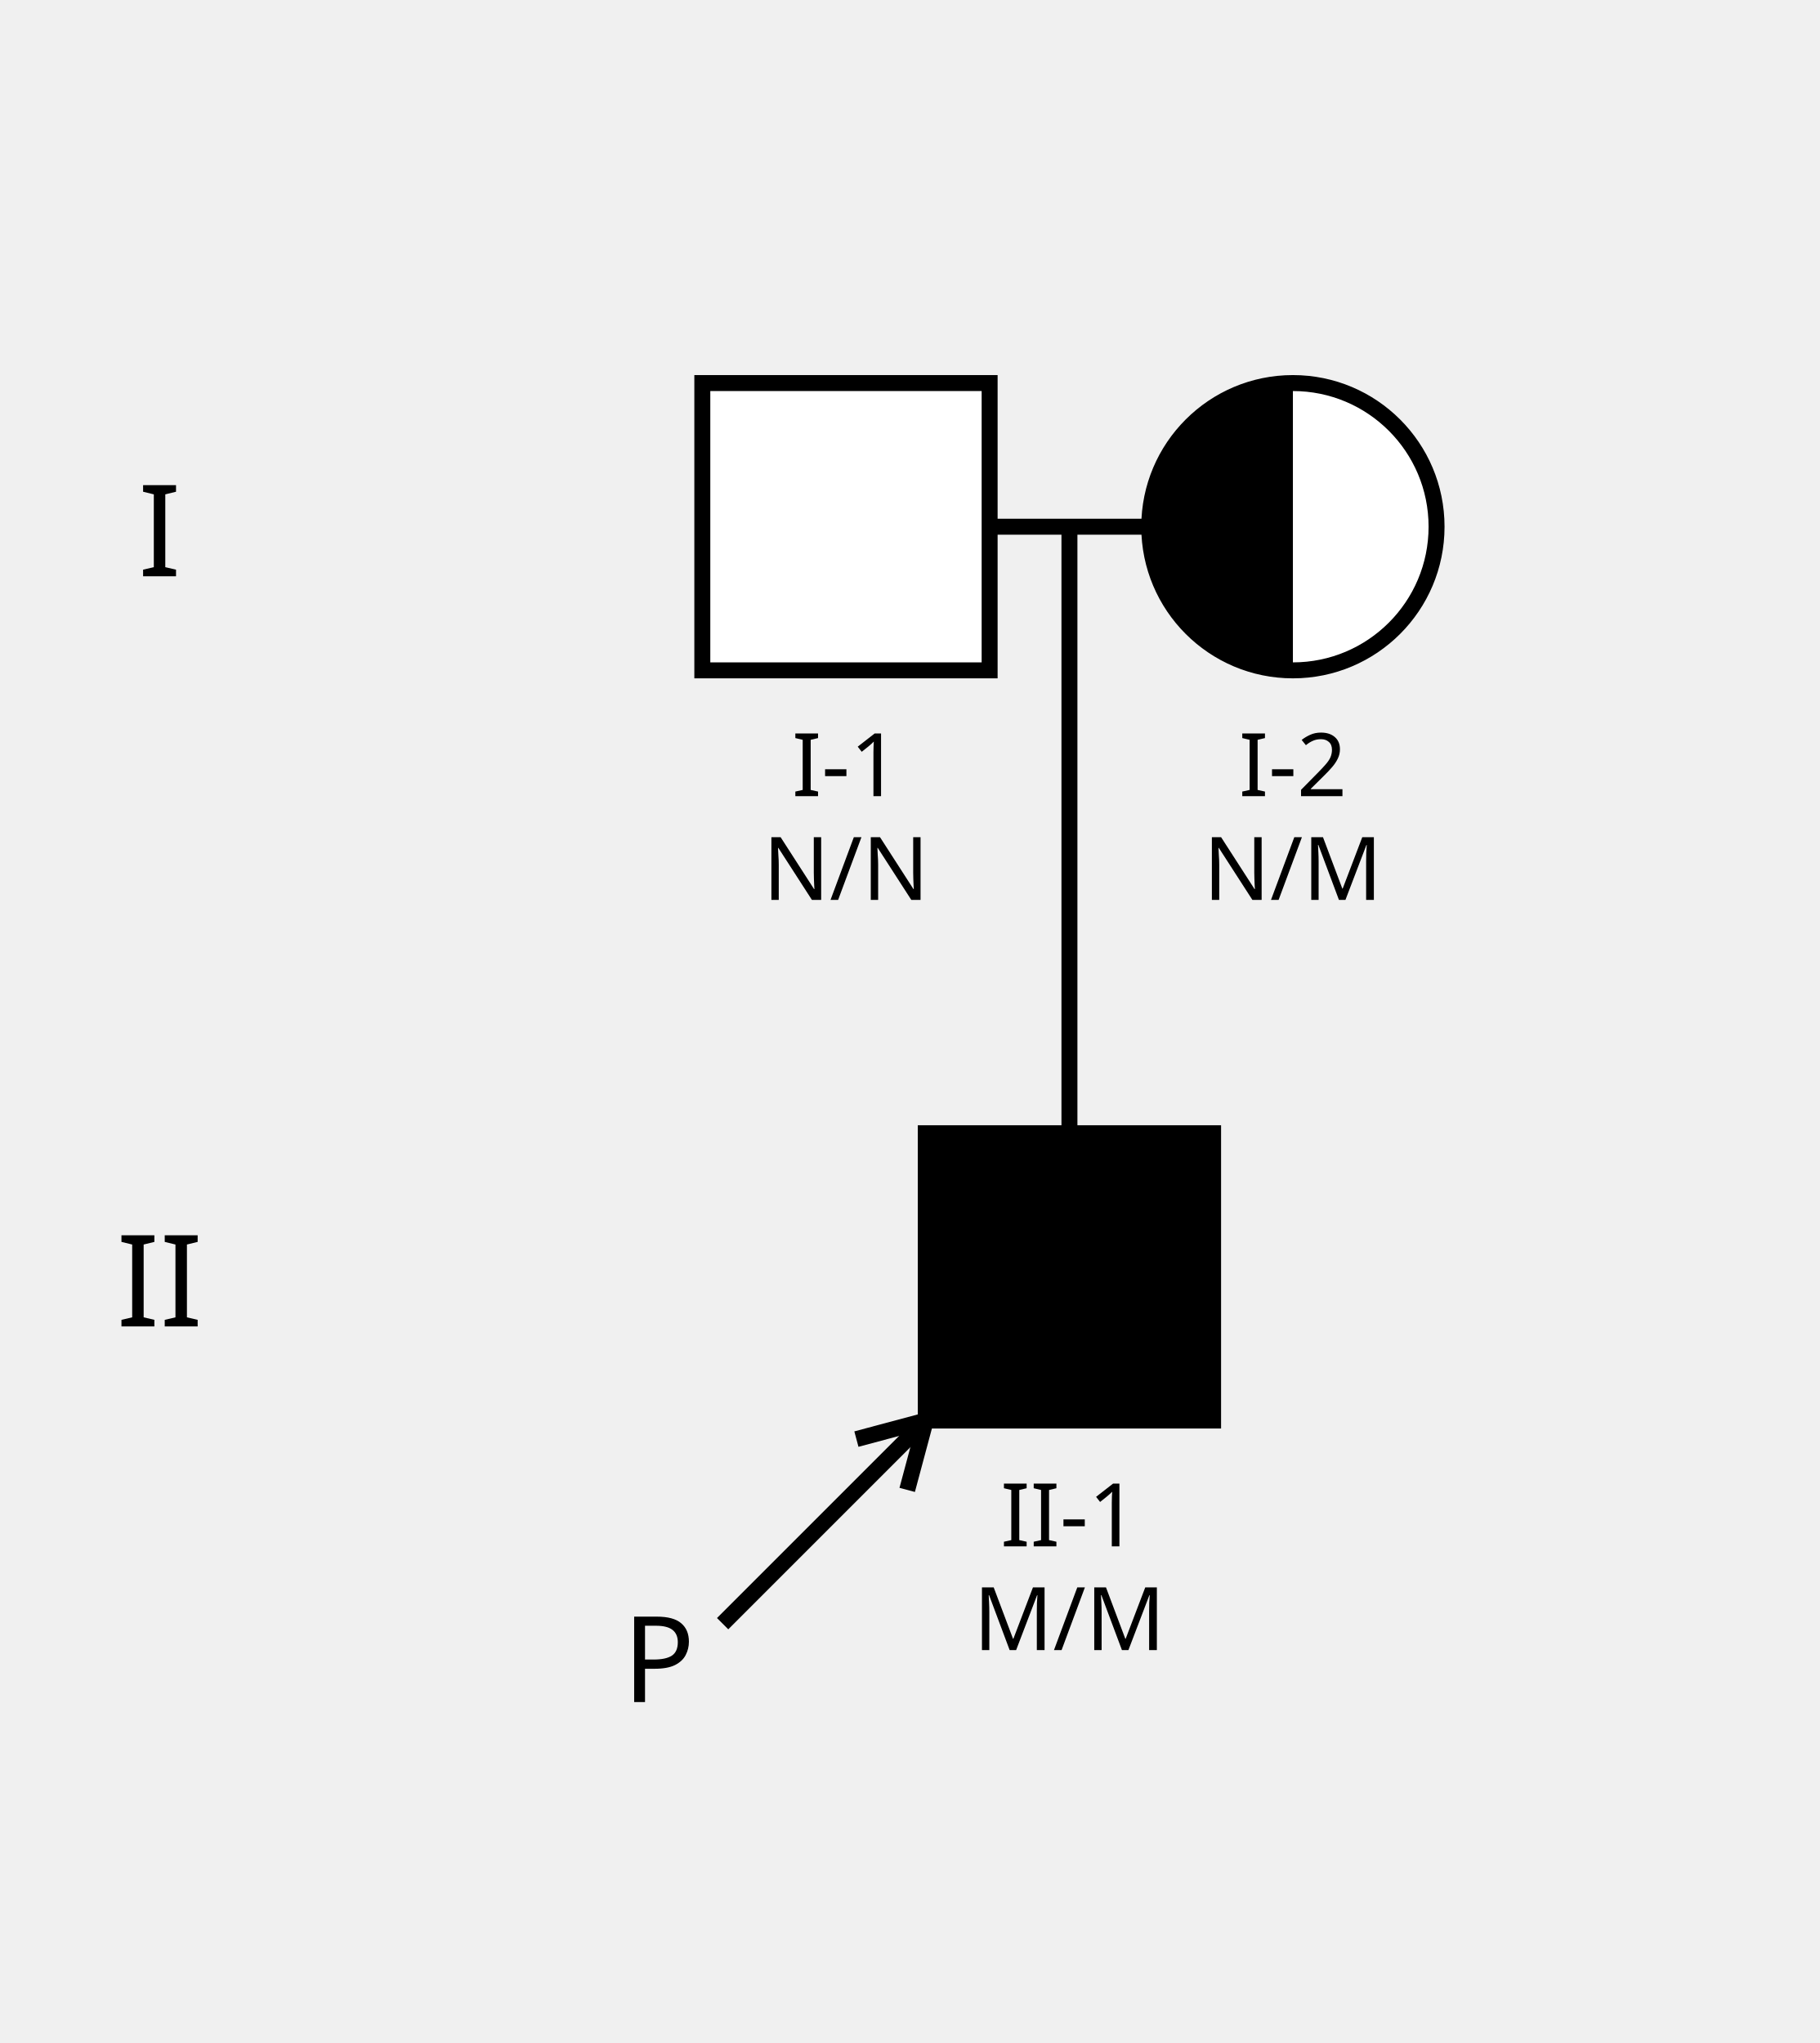
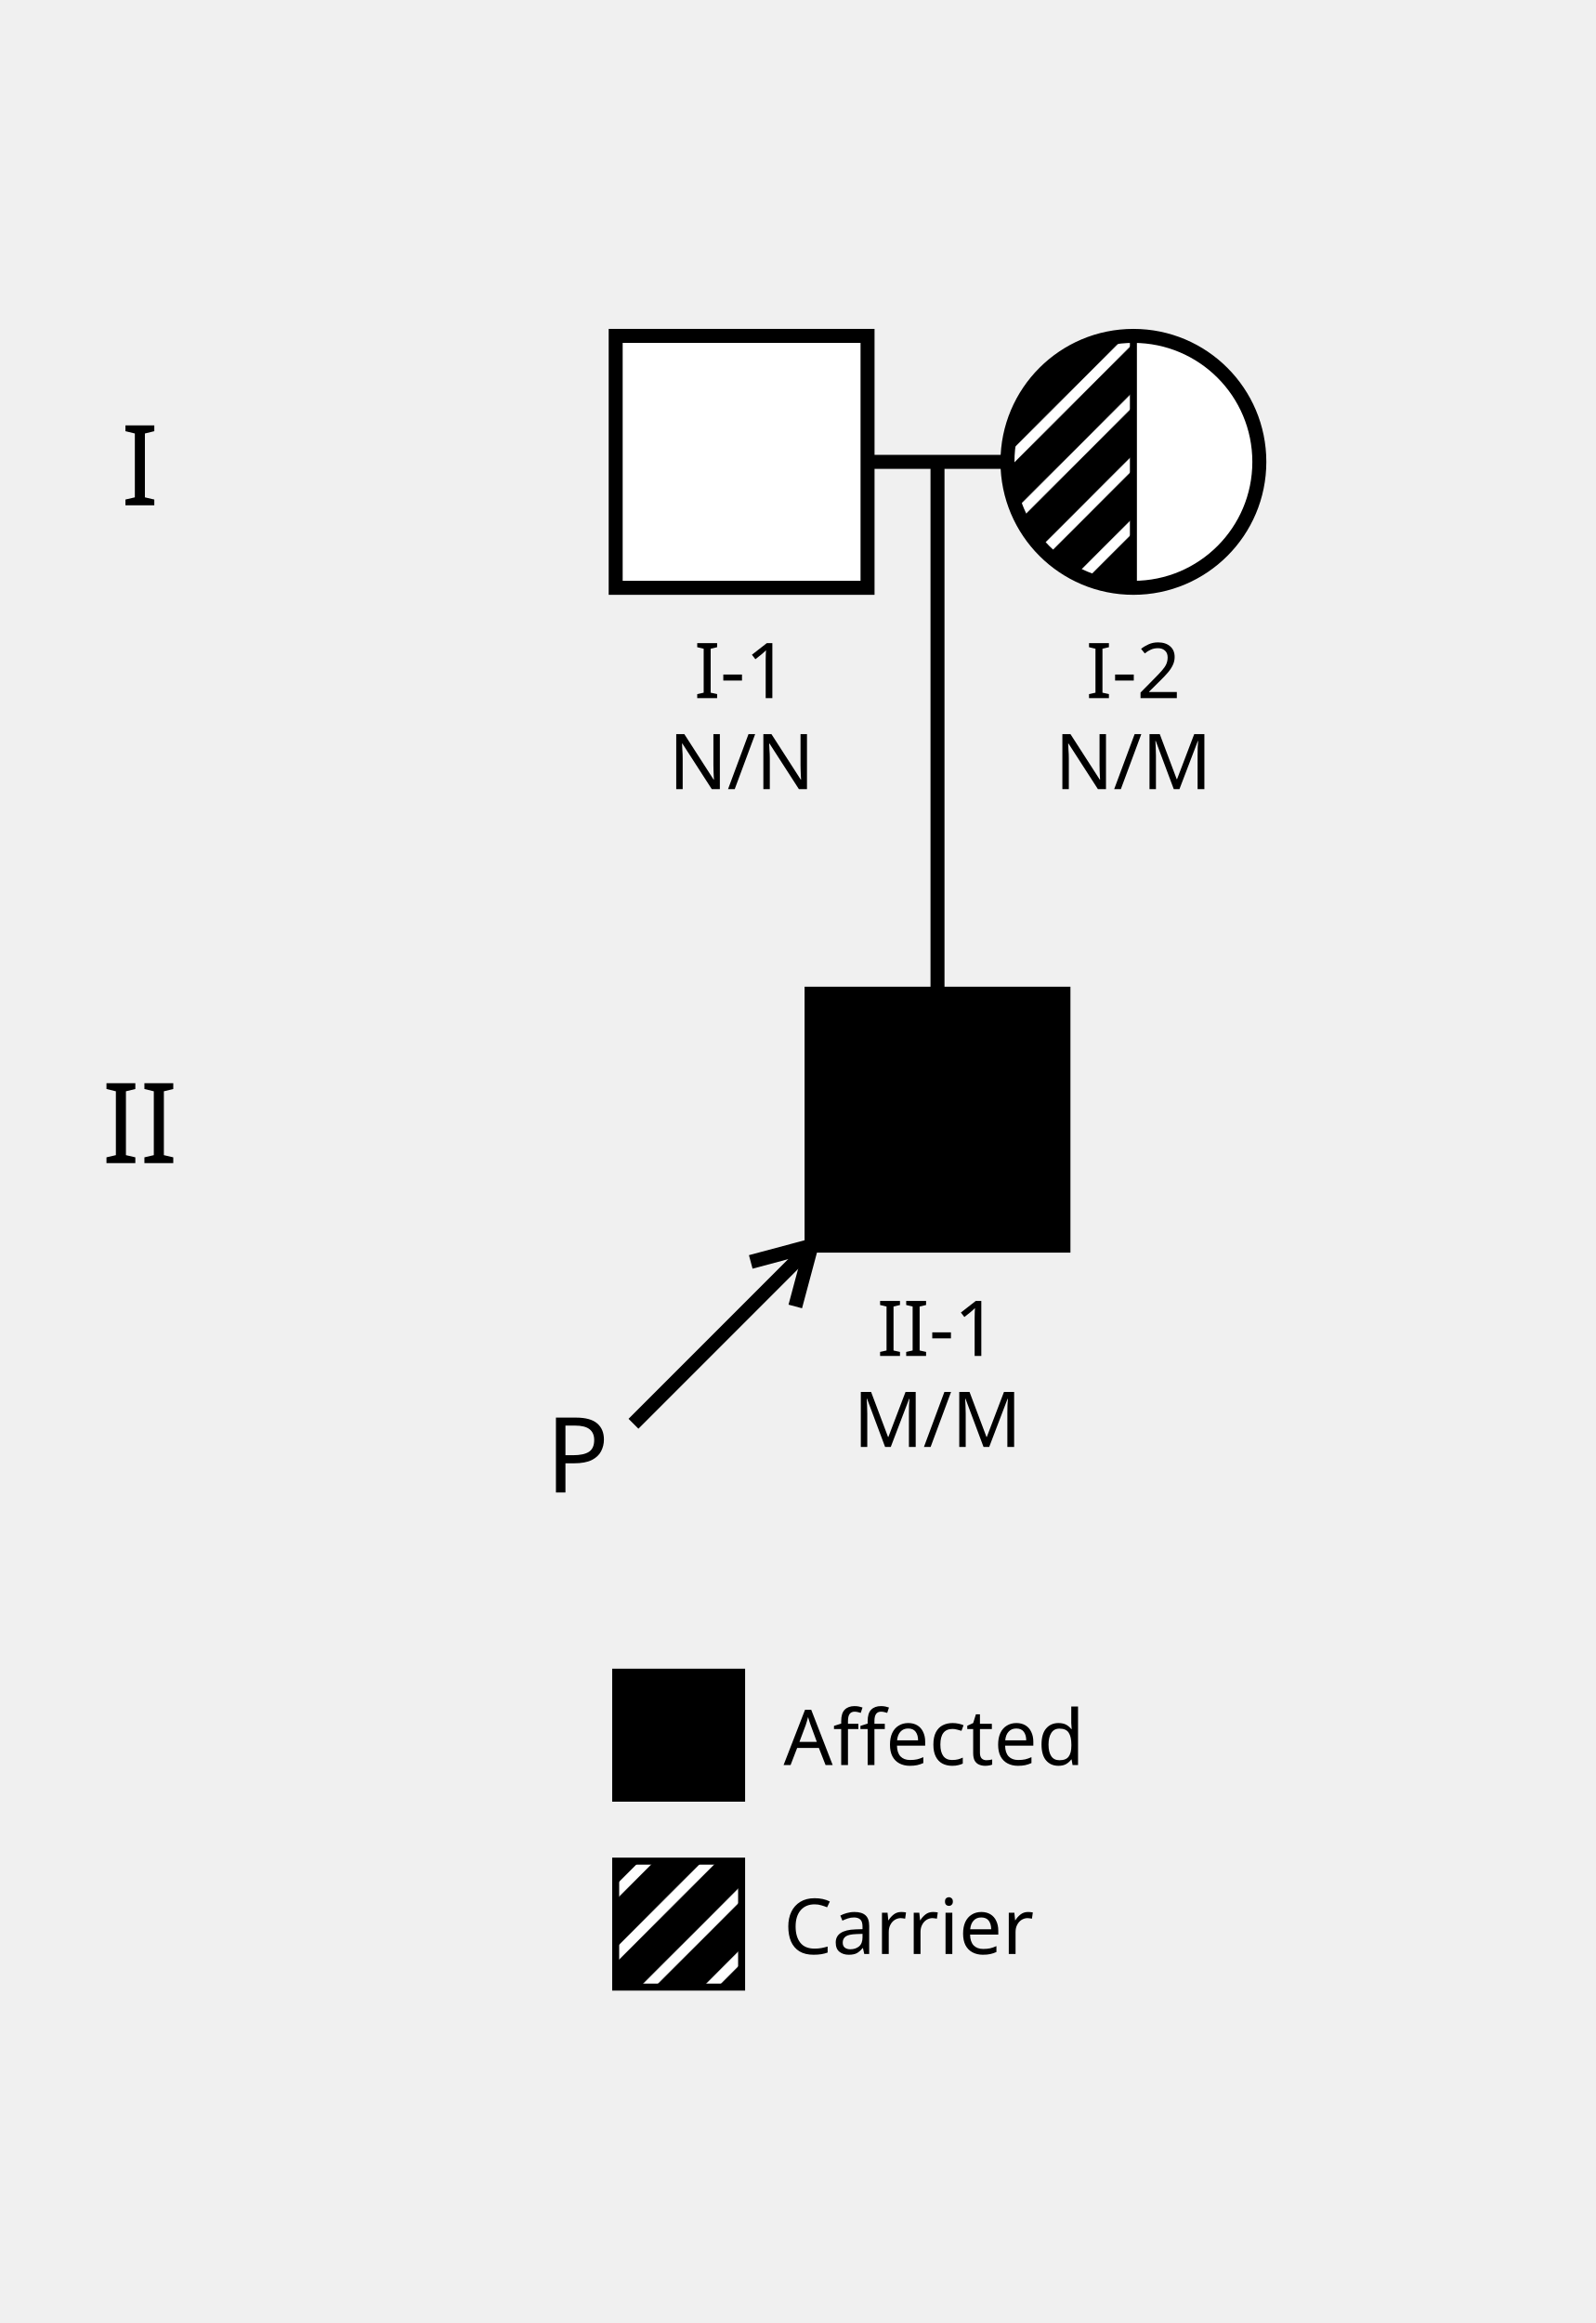
- <svg xmlns="http://www.w3.org/2000/svg" width="228" height="256" viewBox="0 0 228 256" class="pedigree" data-title="Nuclear family: two parents and one affected child" data-conditions="[&quot;&quot;]">
+ <svg xmlns="http://www.w3.org/2000/svg" width="228" height="331.956" viewBox="0 0 228 331.956" class="pedigree" data-title="Nuclear family: two parents and one affected child" data-conditions="[&quot;&quot;]">
+   <defs>
+     <pattern id="fill-affected-0" class="fill-pattern" data-condition="0" data-status="affected" width="8" height="8" patternUnits="userSpaceOnUse">
+       <rect class="tone" width="8" height="8" fill="#000000" />
+     </pattern>
+     <pattern id="fill-carrier-0" class="fill-pattern" data-condition="0" data-status="carrier" width="9" height="9" patternUnits="userSpaceOnUse">
+       <rect class="tone" width="9" height="9" fill="#000000" />
+       <path class="hatch" d="M-1.125,5.625L5.625,-1.125M3.375,10.125L10.125,3.375" fill="none" stroke="#ffffff" stroke-width="1.5" />
+     </pattern>
+   </defs>
  <g class="generation" data-generation="1">
    <text x="20" y="66" font-family="sans-serif" font-size="16" fill="#000000" text-anchor="middle" dominant-baseline="central">I</text>
  </g>
  <g class="generation" data-generation="2">
    <text x="20" y="160" font-family="sans-serif" font-size="16" fill="#000000" text-anchor="middle" dominant-baseline="central">II</text>
  </g>
  <g class="mating" data-partners="I-1 I-2">
    <line x1="124" y1="66" x2="144" y2="66" stroke="#000000" stroke-width="2" />
    <line class="hit" x1="124" y1="66" x2="144" y2="66" stroke="none" stroke-width="12" pointer-events="stroke" />
  </g>
  <g class="sibship" data-parents="I-1 I-2" data-children="II-1">
    <line x1="134" y1="66" x2="134" y2="142" stroke="#000000" stroke-width="2" />
  </g>
  <g id="ind-I-1" class="individual" data-position="I-1" data-generation="1" data-index="1" data-gender="man">
    <rect class="backing" x="88" y="48" width="36" height="36" fill="#ffffff" />
    <rect class="symbol" x="88" y="48" width="36" height="36" fill="none" stroke="#000000" stroke-width="2" />
    <text class="label" x="106" y="95.5" font-family="sans-serif" font-size="11" fill="#000000" text-anchor="middle" dominant-baseline="central">I-1</text>
    <text class="label" x="106" y="108.5" font-family="sans-serif" font-size="11" fill="#000000" text-anchor="middle" dominant-baseline="central">N/N</text>
    <rect class="hit" x="88" y="48" width="36" height="66" fill="none" pointer-events="all" />
  </g>
  <g id="ind-I-2" class="individual carrier" data-position="I-2" data-generation="1" data-index="2" data-gender="woman" data-condition-0="carrier">
    <circle class="backing" cx="162" cy="66" r="18" fill="#ffffff" />
    <clipPath id="clip-I-2">
-       <circle cx="162" cy="66" r="18" fill="none" />
+       <circle cx="-4.5" cy="0" r="18" fill="none" />
    </clipPath>
-     <rect class="fill" data-condition="0" x="144" y="48" width="18" height="36" fill="#000000" clip-path="url(#clip-I-2)" />
+     <rect class="fill" data-condition="0" data-status="carrier" x="-22.5" y="-18" width="18" height="36" transform="translate(166.5 66)" fill="url(#fill-carrier-0)" clip-path="url(#clip-I-2)" />
+     <line class="divider" x1="162" y1="48" x2="162" y2="84" stroke="#000000" stroke-width="1" />
    <circle class="symbol" cx="162" cy="66" r="18" fill="none" stroke="#000000" stroke-width="2" />
    <text class="label" x="162" y="95.5" font-family="sans-serif" font-size="11" fill="#000000" text-anchor="middle" dominant-baseline="central">I-2</text>
    <text class="label" x="162" y="108.5" font-family="sans-serif" font-size="11" fill="#000000" text-anchor="middle" dominant-baseline="central">N/M</text>
    <rect class="hit" x="144" y="48" width="36" height="66" fill="none" pointer-events="all" />
  </g>
  <g id="ind-II-1" class="individual affected proband" data-position="II-1" data-generation="2" data-index="1" data-gender="man" data-condition-0="affected">
    <rect class="backing" x="116" y="142" width="36" height="36" fill="#ffffff" />
-     <rect class="fill" data-condition="0" x="116" y="142" width="36" height="36" fill="#000000" />
+     <rect class="fill" data-condition="0" data-status="affected" transform="translate(134 160)" x="-18" y="-18" width="36" height="36" fill="url(#fill-affected-0)" />
    <rect class="symbol" x="116" y="142" width="36" height="36" fill="none" stroke="#000000" stroke-width="2" />
    <g class="mark proband">
      <line x1="90.544" y1="203.456" x2="116" y2="178" stroke="#000000" stroke-width="2" />
      <line x1="116" y1="178" x2="113.671" y2="186.693" stroke="#000000" stroke-width="2" />
      <line x1="116" y1="178" x2="107.307" y2="180.329" stroke="#000000" stroke-width="2" />
      <text x="82.544" y="207.456" font-family="sans-serif" font-size="15" fill="#000000" text-anchor="middle" dominant-baseline="central">P</text>
    </g>
    <text class="label" x="134" y="189.5" font-family="sans-serif" font-size="11" fill="#000000" text-anchor="middle" dominant-baseline="central">II-1</text>
    <text class="label" x="134" y="202.5" font-family="sans-serif" font-size="11" fill="#000000" text-anchor="middle" dominant-baseline="central">M/M</text>
    <rect class="hit" x="78.044" y="142" width="73.956" height="72.956" fill="none" pointer-events="all" />
  </g>
+   <g id="key" class="key">
+     <g id="key-affected-0" class="key-entry" data-condition="0" data-status="affected">
+       <rect class="swatch" x="-9" y="-9" width="18" height="18" transform="translate(97 247.956)" fill="url(#fill-affected-0)" stroke="#000000" stroke-width="1" />
+       <text class="key-label" x="112" y="247.956" font-family="sans-serif" font-size="11" fill="#000000" text-anchor="start" dominant-baseline="central">Affected</text>
+     </g>
+     <g id="key-carrier-0" class="key-entry" data-condition="0" data-status="carrier">
+       <rect class="swatch" x="-9" y="-9" width="18" height="18" transform="translate(97 274.956)" fill="url(#fill-carrier-0)" stroke="#000000" stroke-width="1" />
+       <text class="key-label" x="112" y="274.956" font-family="sans-serif" font-size="11" fill="#000000" text-anchor="start" dominant-baseline="central">Carrier</text>
+     </g>
+   </g>
</svg>
